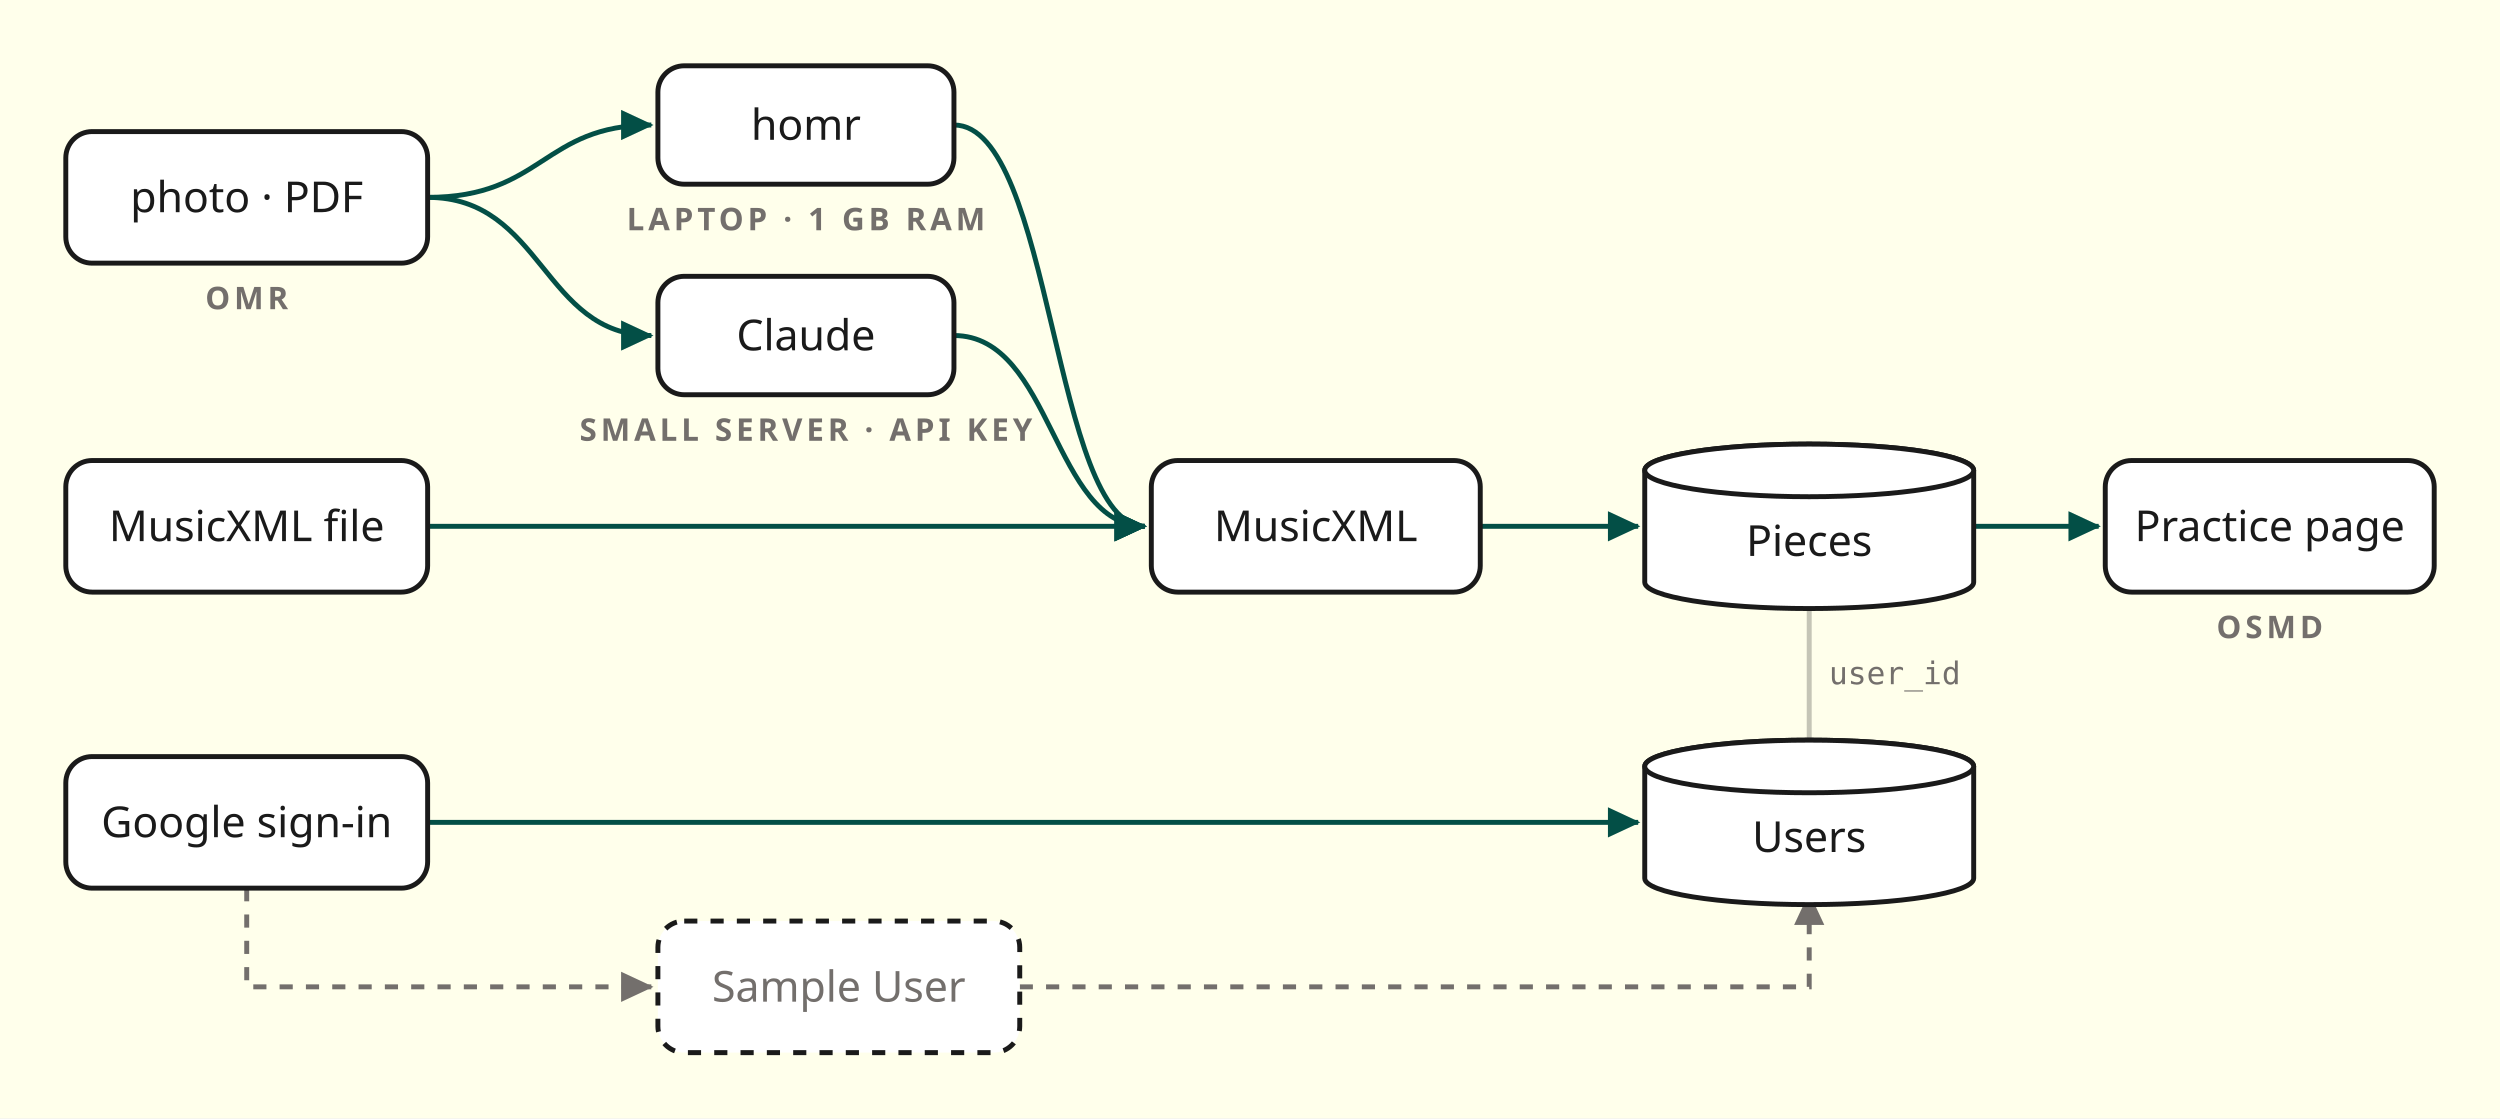
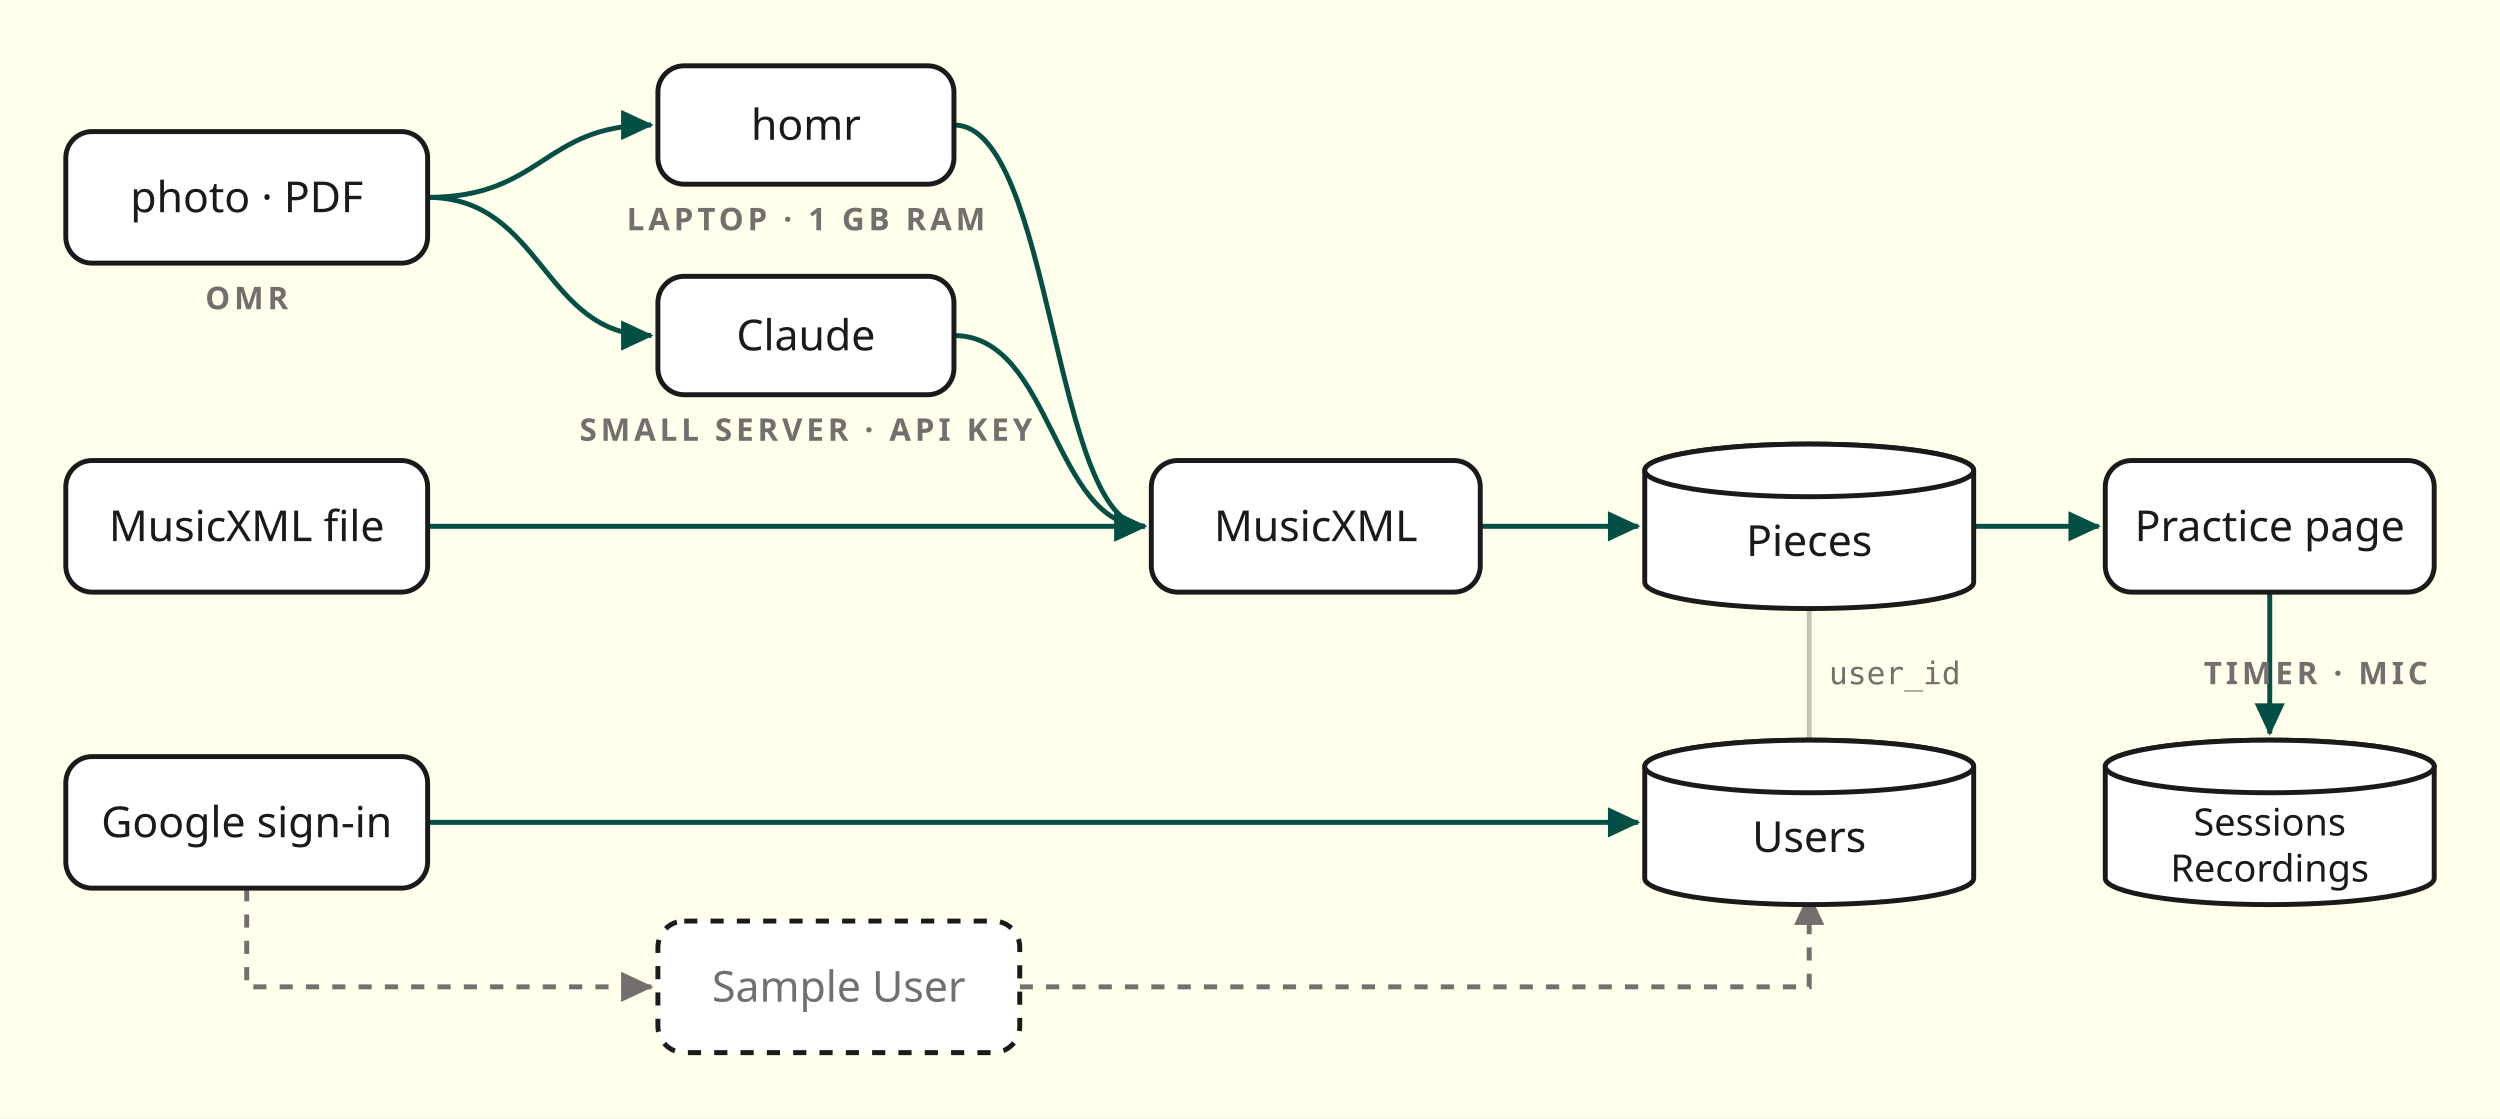
<svg xmlns="http://www.w3.org/2000/svg" viewBox="0 0 760 340" width="760" height="340" font-family="Bricolage Grotesque, Geist, DM Sans, system-ui, sans-serif" font-size="13" fill="#1a1a1a">
  <defs>
    <marker id="a" viewBox="0 0 8 8" refX="7" refY="4" markerWidth="7" markerHeight="7" orient="auto-start-reverse">
      <path d="M0 0.5 L7.5 4 L0 7.5 Z" fill="#034f46" />
    </marker>
    <marker id="m" viewBox="0 0 8 8" refX="7" refY="4" markerWidth="7" markerHeight="7" orient="auto-start-reverse">
      <path d="M0 0.5 L7.5 4 L0 7.5 Z" fill="#736f6c" />
    </marker>
  </defs>
  <rect width="760" height="340" fill="#ffffeb" />
  <g fill="none" stroke="#034f46" stroke-width="1.5" marker-end="url(#a)">
    <path d="M130 60 C165 60 165 38 198 38" />
    <path d="M130 60 C165 60 165 102 198 102" />
    <path d="M290 38 C320 38 320 160 348 160" />
    <path d="M290 102 C320 102 320 160 348 160" />
    <path d="M130 160 H348" />
    <path d="M450 160 H498" />
    <path d="M600 160 H638" />
+     <path d="M690 180 V223" />
    <path d="M130 250 H498" />
  </g>
  <g fill="none" stroke="#736f6c" stroke-width="1.5" stroke-dasharray="4 4" marker-end="url(#m)">
    <path d="M75 270 V300 H198" />
    <path d="M310 300 H550 V272" />
  </g>
  <line x1="550" y1="185" x2="550" y2="225" stroke="#1a1a1a" stroke-opacity="0.25" stroke-width="1.5" />
  <g fill="#ffffff" stroke="#1a1a1a" stroke-width="1.5">
    <rect x="20" y="40" width="110" height="40" rx="8" />
    <rect x="20" y="140" width="110" height="40" rx="8" />
    <rect x="200" y="20" width="90" height="36" rx="8" />
    <rect x="200" y="84" width="90" height="36" rx="8" />
    <rect x="350" y="140" width="100" height="40" rx="8" />
    <rect x="640" y="140" width="100" height="40" rx="8" />
    <rect x="20" y="230" width="110" height="40" rx="8" />
    <rect x="200" y="280" width="110" height="40" rx="8" stroke-dasharray="4 4" />
    <path d="M500 143 a50 8 0 0 1 100 0 v34 a50 8 0 0 1 -100 0 z" />
    <ellipse cx="550" cy="143" rx="50" ry="8" />
    <path d="M500 233 a50 8 0 0 1 100 0 v34 a50 8 0 0 1 -100 0 z" />
    <ellipse cx="550" cy="233" rx="50" ry="8" />
+     <path d="M640 233 a50 8 0 0 1 100 0 v34 a50 8 0 0 1 -100 0 z" />
+     <ellipse cx="690" cy="233" rx="50" ry="8" />
  </g>
  <g text-anchor="middle">
    <text x="75" y="64.5">photo · PDF</text>
    <text x="75" y="164.5">MusicXML file</text>
    <text x="245" y="42.5">homr</text>
    <text x="245" y="106.5">Claude</text>
    <text x="400" y="164.5">MusicXML</text>
    <text x="690" y="164.5">Practice page</text>
    <text x="75" y="254.5">Google sign-in</text>
    <text x="255" y="304.5" fill="#736f6c">Sample User</text>
    <text x="550" y="169">Pieces</text>
    <text x="550" y="259">Users</text>
+     <text x="690" y="254" font-size="11.5">Sessions</text>
+     <text x="690" y="268" font-size="11.5">Recordings</text>
  </g>
  <g text-anchor="middle" font-size="9.5" font-weight="600" letter-spacing="1.2" fill="#736f6c">
    <text x="245" y="70">LAPTOP · 1 GB RAM</text>
    <text x="245" y="134">SMALL SERVER · API KEY</text>
-     <text x="690" y="194">OSMD</text>
+     <text x="704" y="208">TIMER · MIC</text>
    <text x="75" y="94">OMR</text>
  </g>
  <g font-family="JetBrains Mono, ui-monospace, Menlo, monospace" font-size="9.5" fill="#736f6c">
    <text x="556" y="208">user_id</text>
  </g>
</svg>
